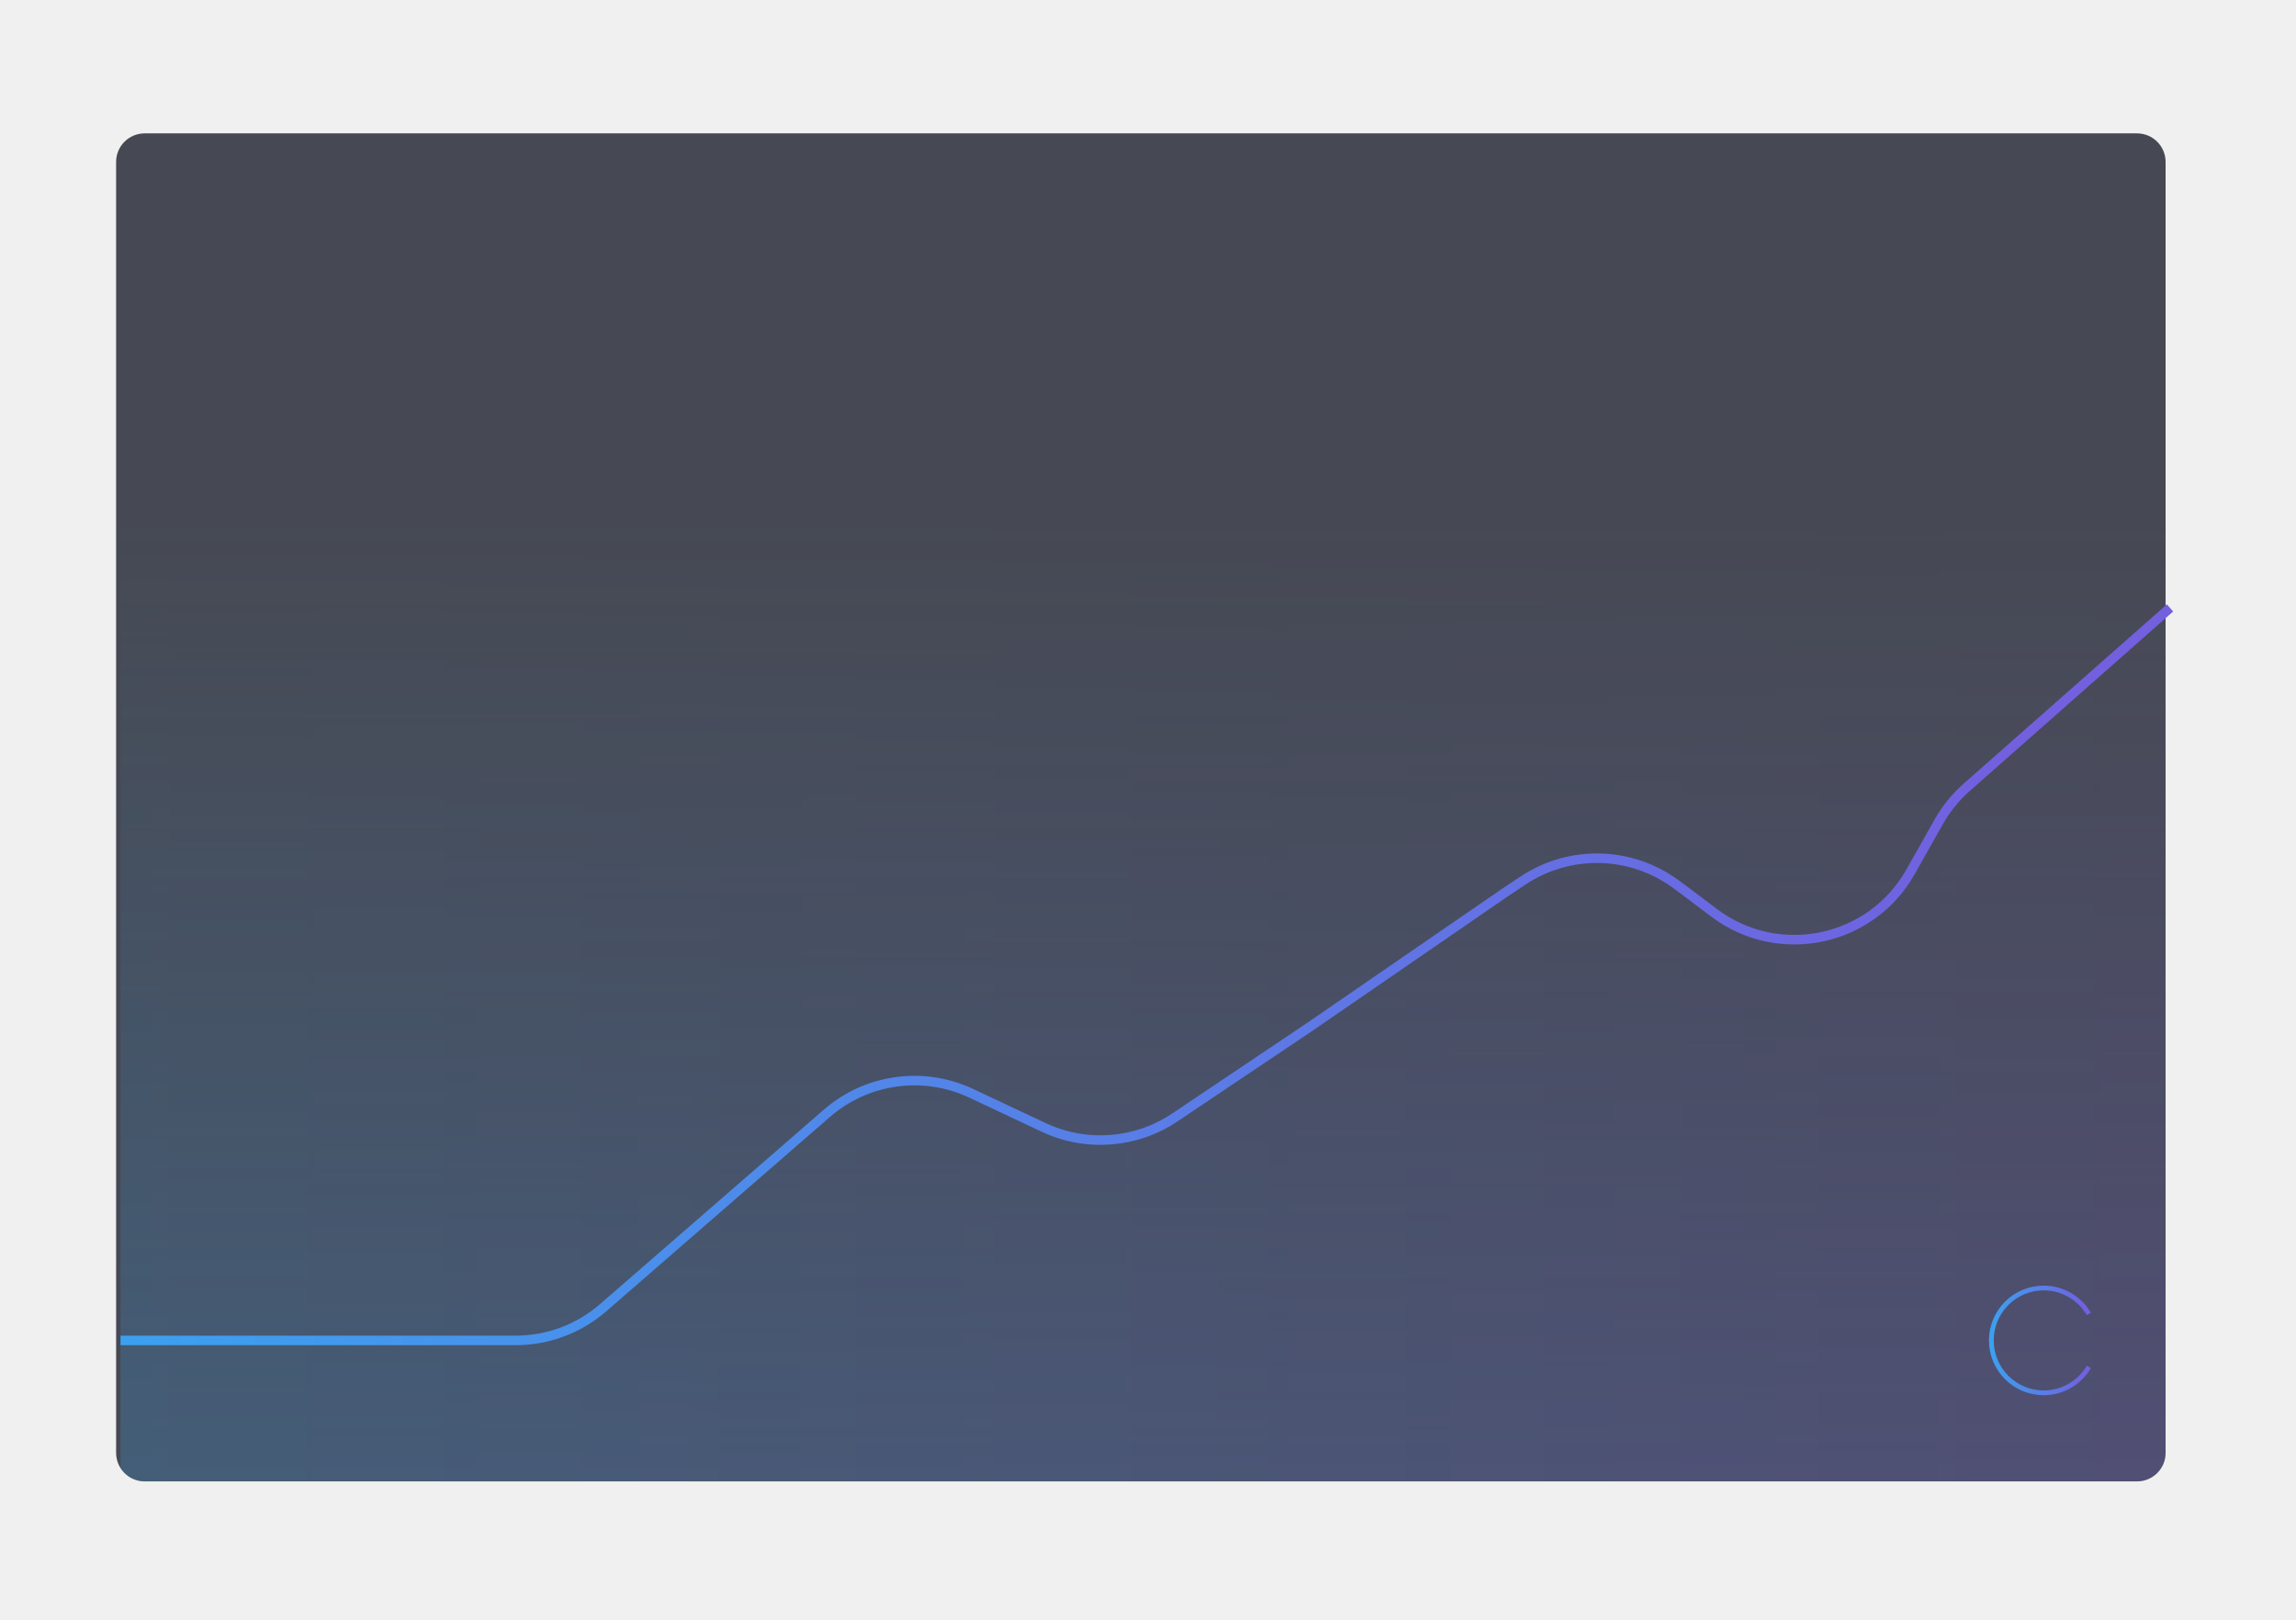
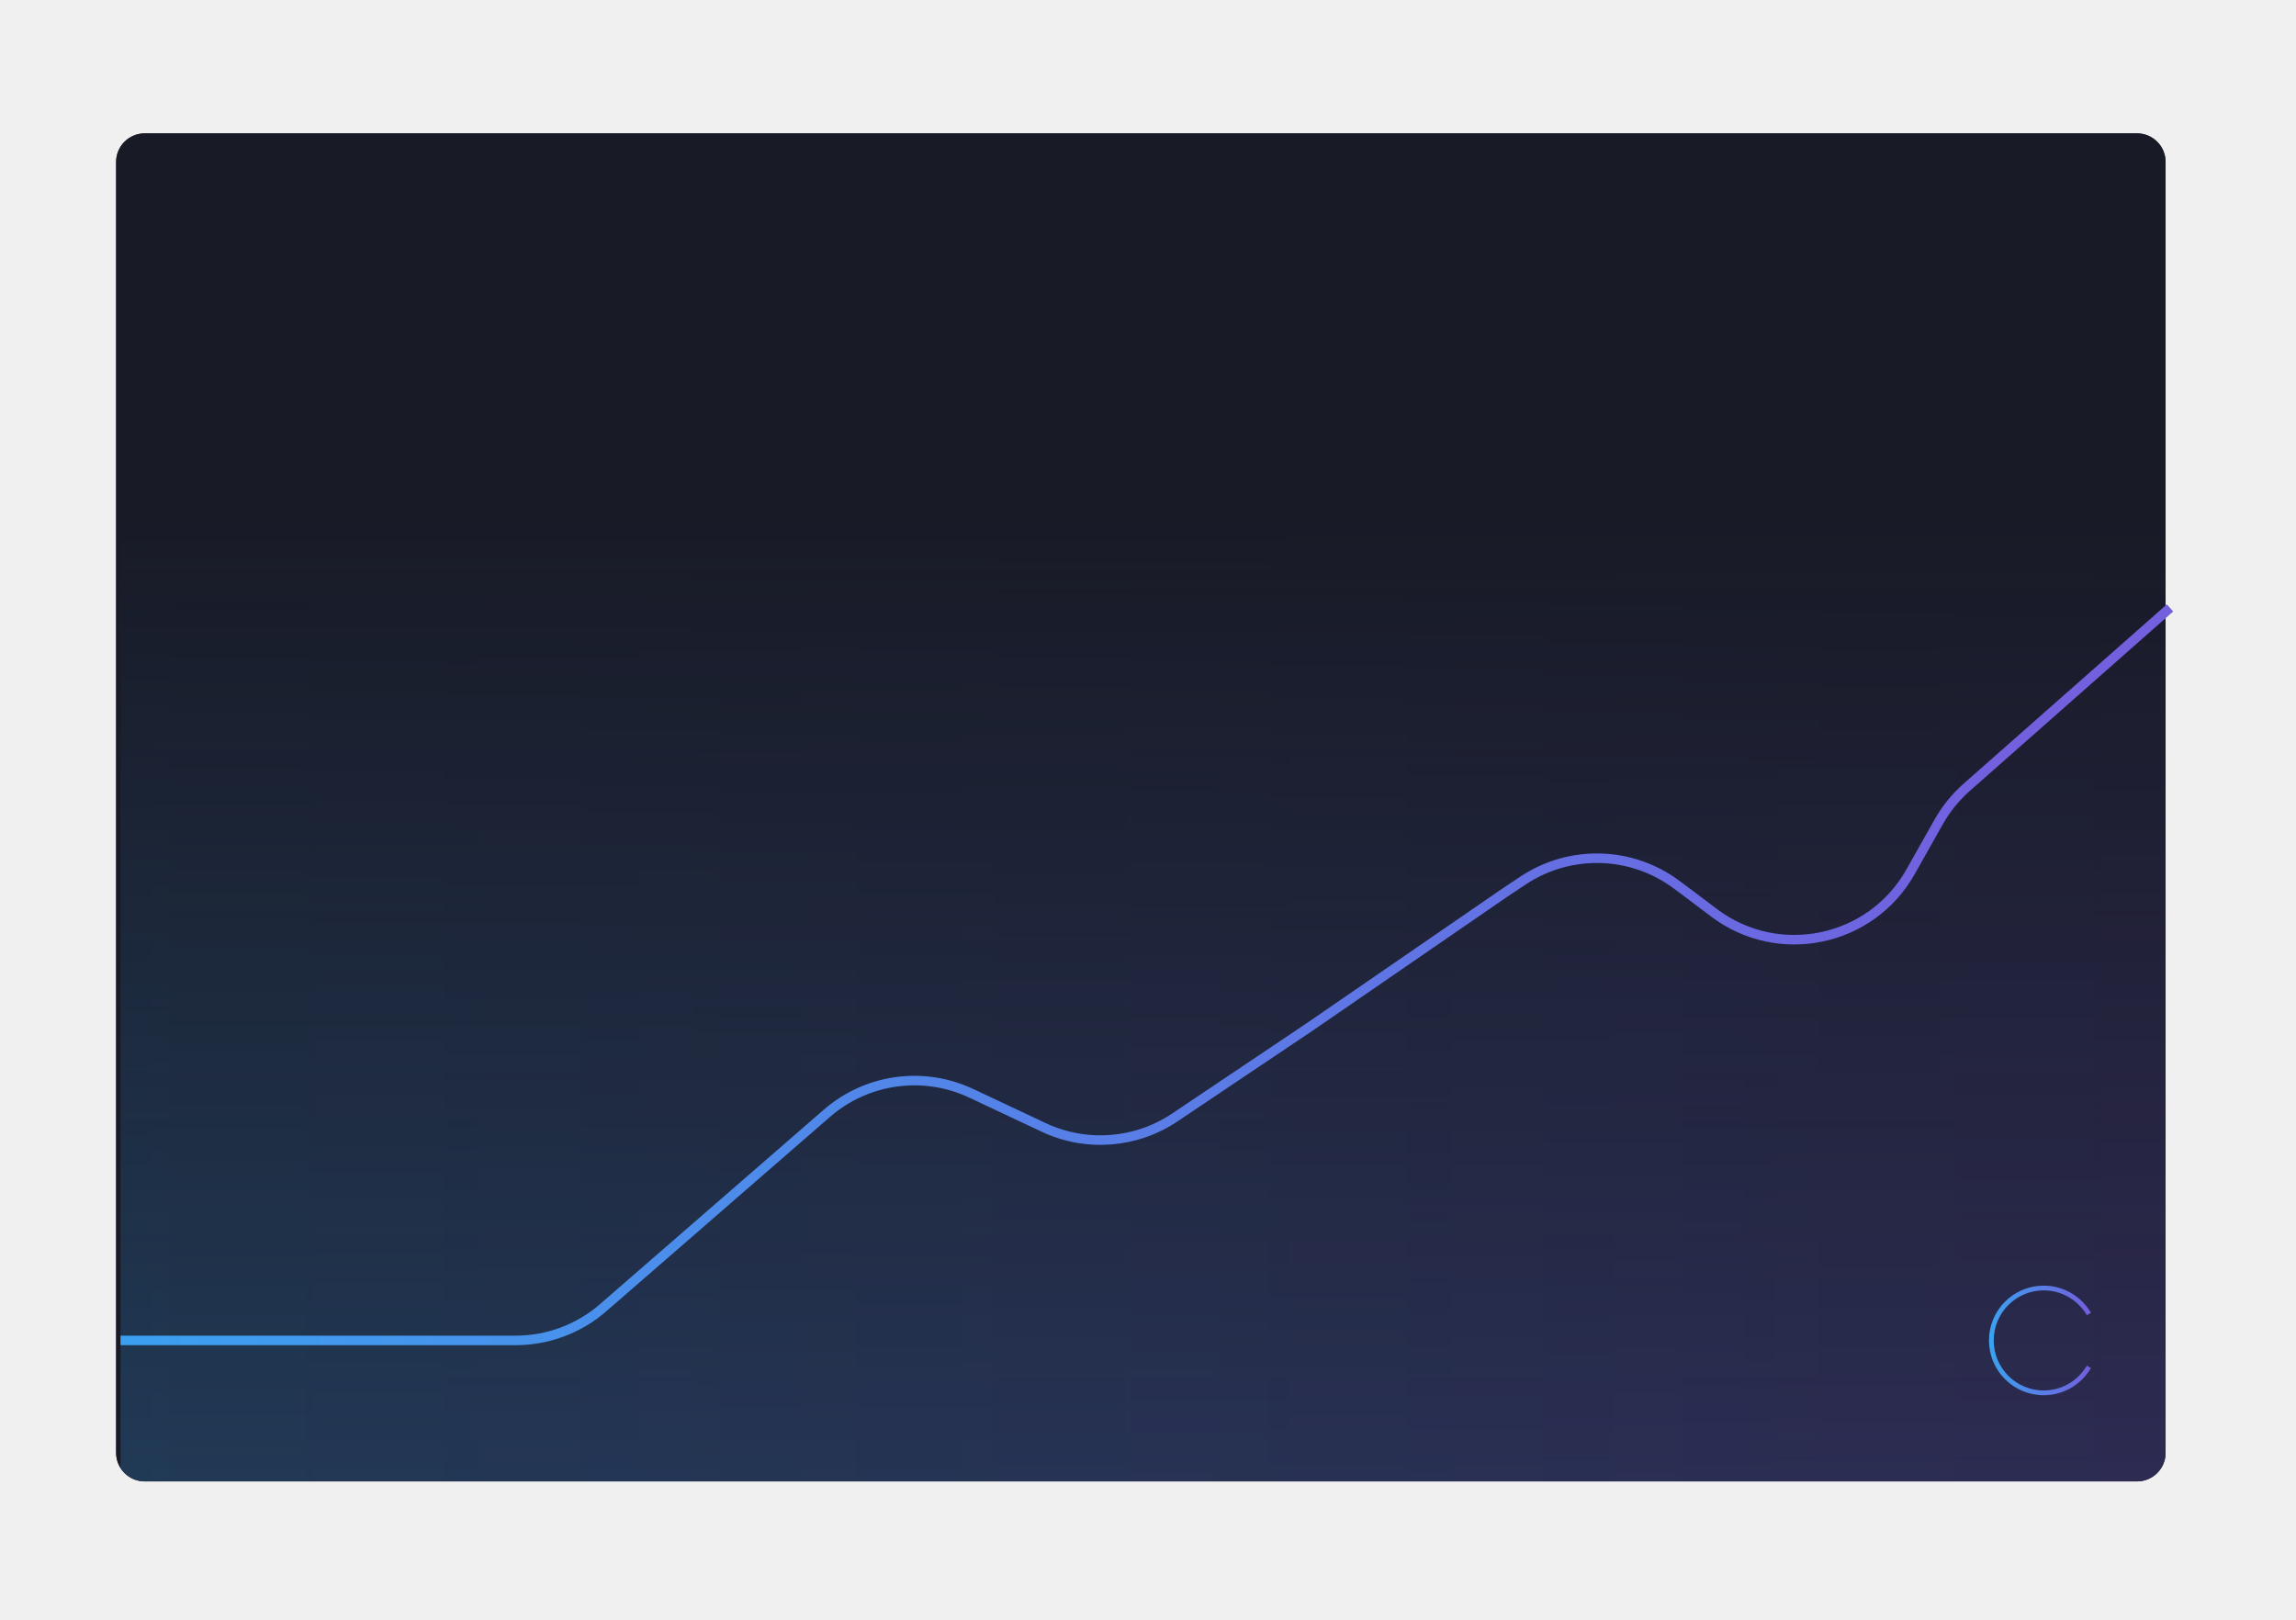
<svg xmlns="http://www.w3.org/2000/svg" width="482" height="340" viewBox="0 0 482 340" fill="none">
  <g clip-path="url(#clip0_953_98)">
    <rect width="482" height="339" transform="translate(0 0.5)" />
+     <rect x="24.375" y="28" width="430.25" height="283" rx="6" fill="#080510" />
    <g opacity="0.8" filter="url(#filter0_b_953_98)">
      <rect x="24.375" y="28" width="430.25" height="283" rx="6" fill="#1B1F2C" />
    </g>
    <mask id="mask0_953_98" style="mask-type:alpha" maskUnits="userSpaceOnUse" x="25" y="108" width="430" height="203">
      <rect x="25.303" y="108.282" width="429.322" height="202.718" fill="url(#paint0_linear_953_98)" />
    </mask>
    <g mask="url(#mask0_953_98)">
      <g opacity="0.5" filter="url(#filter1_b_953_98)">
        <rect x="24.375" y="-20.705" width="430.25" height="331.705" rx="6" fill="url(#paint1_linear_953_98)" fill-opacity="0.47" />
      </g>
    </g>
    <path class="loader" d="M438.52 275.853C436.613 272.592 433.077 270.401 429.031 270.401C422.961 270.401 418.042 275.328 418.042 281.405C418.042 287.482 422.961 292.409 429.031 292.409C433.077 292.409 436.613 290.218 438.52 286.957" stroke="url(#paint2_linear_953_98)" />
    <path class="line_chart" d="M25.303 281.405H108.247C114.995 281.405 121.517 278.968 126.611 274.542L173.594 233.72C181.968 226.444 193.847 224.798 203.884 229.522L219.098 236.684C228.004 240.876 238.458 240.084 246.63 234.597L274.8 215.685L315.908 187.402L319.72 184.864C329.556 178.317 342.443 178.649 351.929 185.693L354.23 187.402L359.824 191.624C373.346 201.83 392.763 197.784 401.083 183.026L406.996 172.538C408.533 169.812 410.515 167.363 412.862 165.293L455.552 127.626" stroke="url(#paint3_linear_953_98)" stroke-width="2" fill="none" />
  </g>
  <defs>
    <filter id="filter0_b_953_98" x="-105.625" y="-102" width="690.25" height="543" filterUnits="userSpaceOnUse" color-interpolation-filters="sRGB">
      <feFlood flood-opacity="0" result="BackgroundImageFix" />
      <feGaussianBlur in="BackgroundImageFix" stdDeviation="65" />
      <feComposite in2="SourceAlpha" operator="in" result="effect1_backgroundBlur_953_98" />
      <feBlend mode="normal" in="SourceGraphic" in2="effect1_backgroundBlur_953_98" result="shape" />
    </filter>
    <filter id="filter1_b_953_98" x="-105.625" y="-150.705" width="690.25" height="591.705" filterUnits="userSpaceOnUse" color-interpolation-filters="sRGB">
      <feFlood flood-opacity="0" result="BackgroundImageFix" />
      <feGaussianBlur in="BackgroundImageFix" stdDeviation="65" />
      <feComposite in2="SourceAlpha" operator="in" result="effect1_backgroundBlur_953_98" />
      <feBlend mode="normal" in="SourceGraphic" in2="effect1_backgroundBlur_953_98" result="shape" />
    </filter>
    <linearGradient id="paint0_linear_953_98" x1="318.866" y1="311" x2="318.866" y2="108.282" gradientUnits="userSpaceOnUse">
      <stop stop-color="#D9D9D9" />
      <stop offset="1" stop-color="#D9D9D9" stop-opacity="0" />
    </linearGradient>
    <linearGradient id="paint1_linear_953_98" x1="18.74" y1="162.657" x2="459.553" y2="163.357" gradientUnits="userSpaceOnUse">
      <stop stop-color="#3BA1F0" />
      <stop offset="1" stop-color="#7260DF" />
    </linearGradient>
    <linearGradient id="paint2_linear_953_98" x1="417.754" y1="282.567" x2="438.183" y2="282.567" gradientUnits="userSpaceOnUse">
      <stop stop-color="#3BA1F0" />
      <stop offset="1" stop-color="#7260DF" />
    </linearGradient>
    <linearGradient id="paint3_linear_953_98" x1="19.645" y1="220.766" x2="421.135" y2="220.766" gradientUnits="userSpaceOnUse">
      <stop stop-color="#3BA1F0" />
      <stop offset="1" stop-color="#7260DF" />
    </linearGradient>
    <clipPath id="clip0_953_98">
      <rect width="482" height="339" fill="white" transform="translate(0 0.5)" />
    </clipPath>
  </defs>
</svg>
